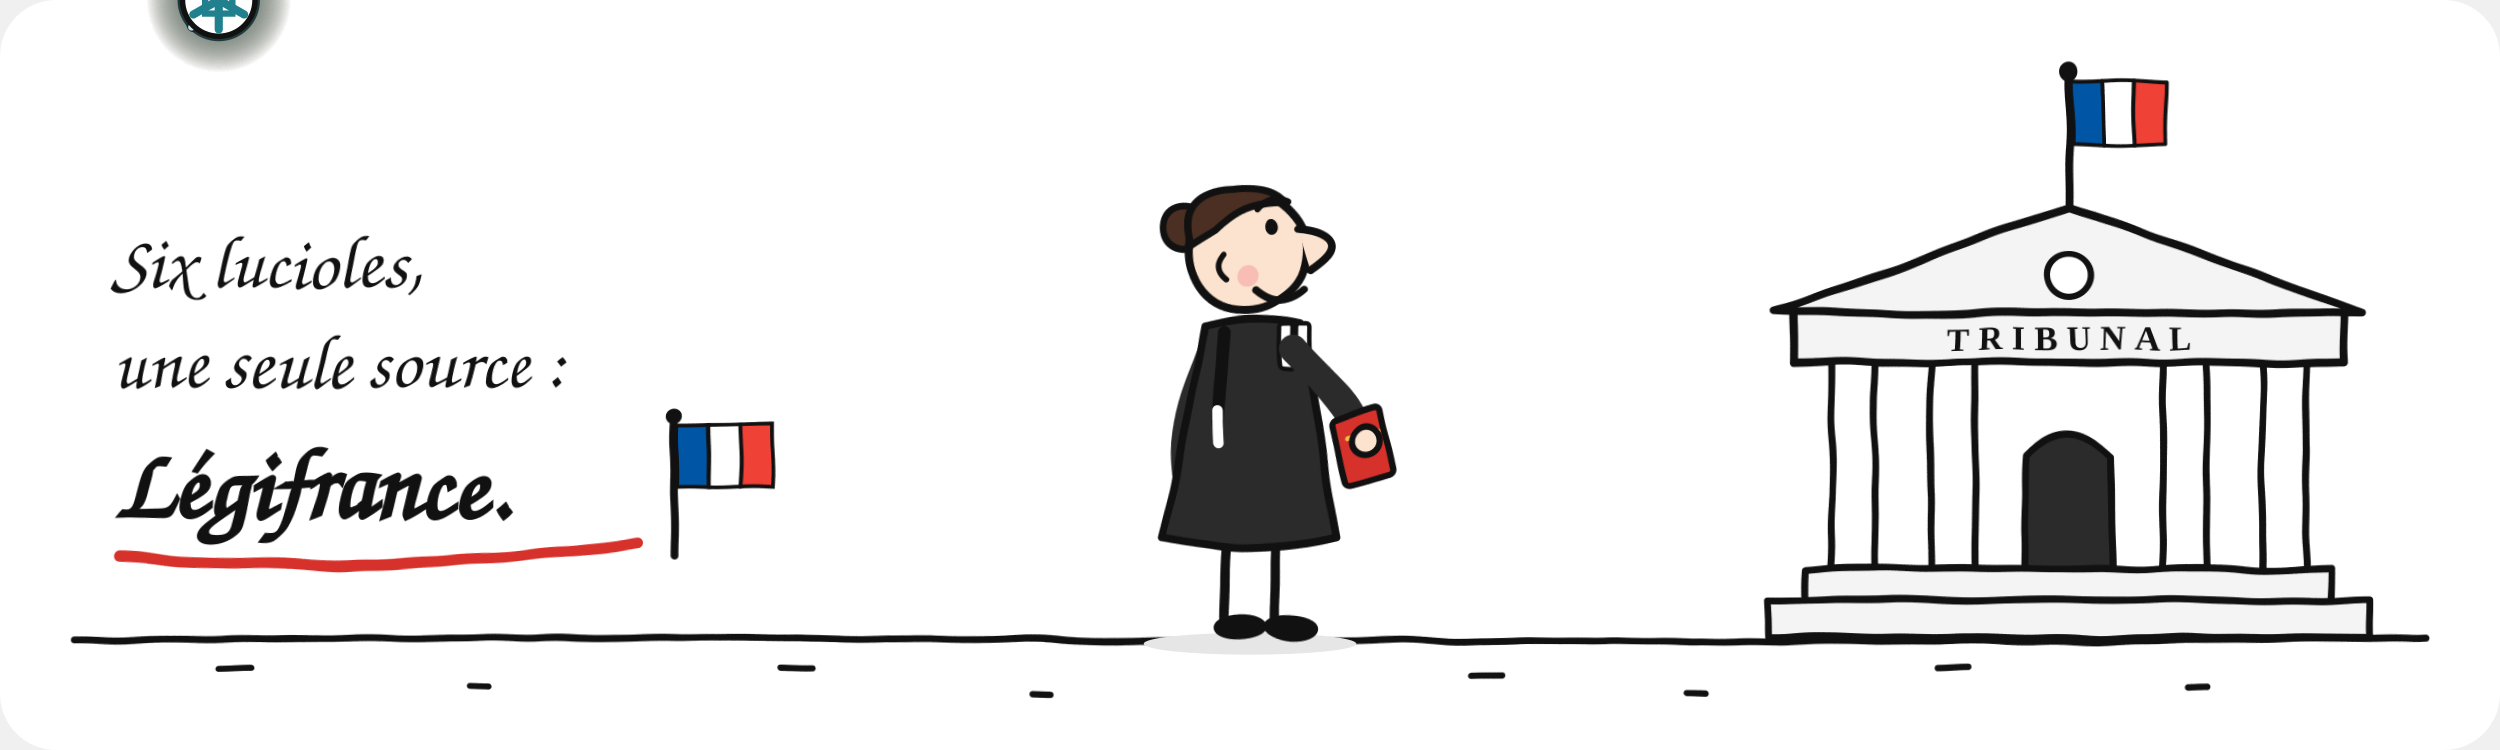
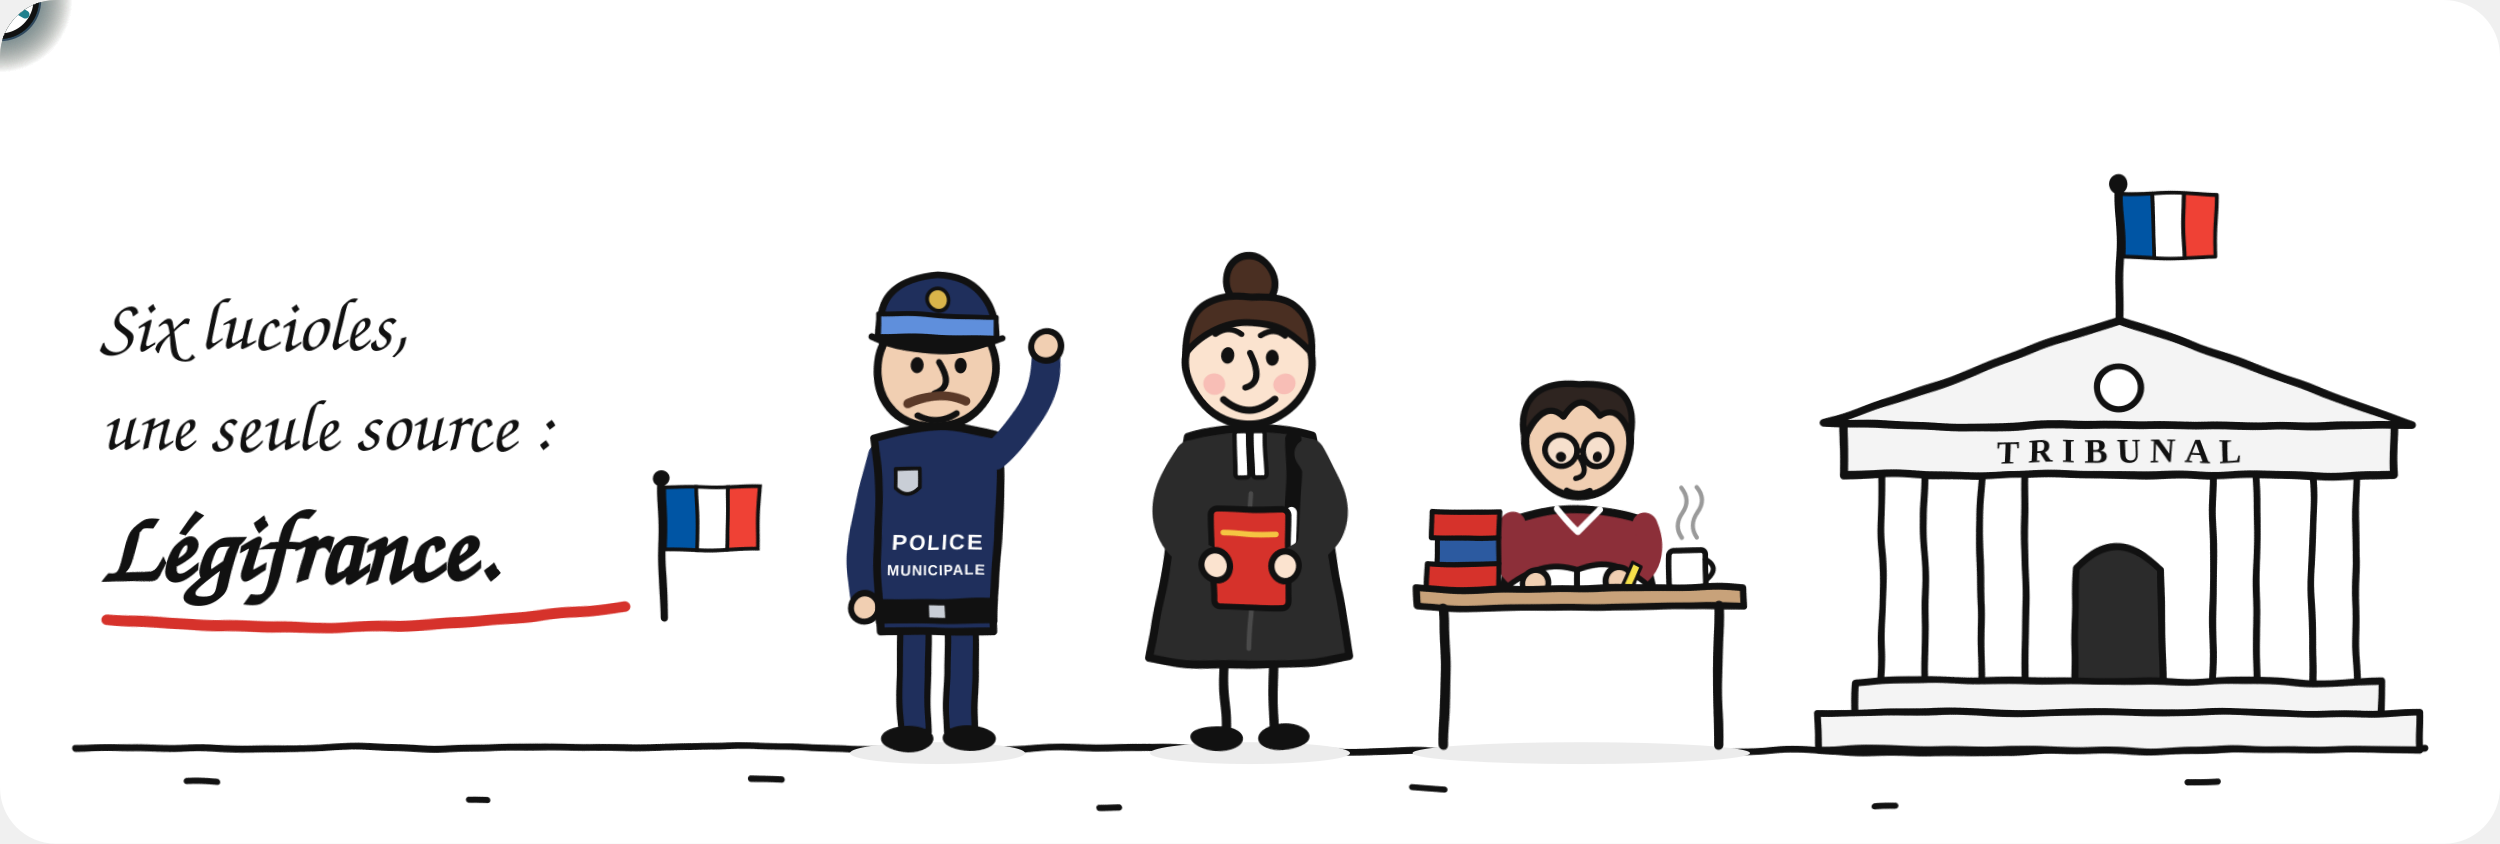
- <svg xmlns="http://www.w3.org/2000/svg" viewBox="0 0 800 240" width="800" height="240" role="img" aria-labelledby="t d">
+ <svg xmlns="http://www.w3.org/2000/svg" viewBox="0 0 800 270" width="800" height="270" role="img" aria-labelledby="t d">
  <defs>
    <clipPath id="card">
-       <rect width="800" height="240" rx="18" />
+       <rect width="800" height="270" rx="18" />
    </clipPath>
    <filter id="ink" x="-10%" y="-10%" width="120%" height="120%">
      <feTurbulence type="fractalNoise" baseFrequency="0.035" numOctaves="2" seed="1" result="n">
        <animate attributeName="seed" values="1;4;7" dur="0.36s" calcMode="discrete" repeatCount="indefinite" />
      </feTurbulence>
      <feDisplacementMap in="SourceGraphic" in2="n" scale="2.6" xChannelSelector="R" yChannelSelector="G" />
    </filter>
    <radialGradient id="glowClaude">
      <stop offset="0" stop-color="#D97757" stop-opacity="0.6" />
      <stop offset="1" stop-color="#D97757" stop-opacity="0" />
    </radialGradient>
    <radialGradient id="glowGpt">
      <stop offset="0" stop-color="#10A37F" stop-opacity="0.55" />
      <stop offset="1" stop-color="#10A37F" stop-opacity="0" />
    </radialGradient>
    <radialGradient id="glowGemini">
      <stop offset="0" stop-color="#6E7CF0" stop-opacity="0.6" />
      <stop offset="1" stop-color="#6E7CF0" stop-opacity="0" />
    </radialGradient>
    <radialGradient id="glowMistral">
      <stop offset="0" stop-color="#FF8205" stop-opacity="0.6" />
      <stop offset="1" stop-color="#FF8205" stop-opacity="0" />
    </radialGradient>
    <radialGradient id="glowGrok">
      <stop offset="0" stop-color="#5a5a5a" stop-opacity="0.5" />
      <stop offset="1" stop-color="#5a5a5a" stop-opacity="0" />
    </radialGradient>
    <radialGradient id="glowPerplexity">
      <stop offset="0" stop-color="#20808D" stop-opacity="0.55" />
      <stop offset="1" stop-color="#20808D" stop-opacity="0" />
    </radialGradient>
    <linearGradient id="geminiFill" x1="0" y1="1" x2="1" y2="0">
      <stop offset="0" stop-color="#4285F4" />
      <stop offset="0.6" stop-color="#9B72CB" />
      <stop offset="1" stop-color="#D96570" />
    </linearGradient>
    <g id="flag">
      <g stroke="#111" stroke-width="1.2">
        <rect x="0" y="0" width="10" height="20" fill="#0055A4" />
        <rect x="10" y="0" width="10" height="20" fill="#ffffff" />
        <rect x="20" y="0" width="10" height="20" fill="#EF4135" />
        <animateTransform attributeName="transform" type="skewY" values="0;-7;0;6;0" dur="1.6s" repeatCount="indefinite" />
      </g>
    </g>
    <g id="wings" stroke="#111" stroke-width="1.2">
      <ellipse cx="-5" cy="-11" rx="3.2" ry="5" fill="#ffffff" fill-opacity="0.85">
        <animate attributeName="ry" values="5;1.6;5" dur="0.12s" repeatCount="indefinite" />
      </ellipse>
      <ellipse cx="5" cy="-11" rx="3.2" ry="5" fill="#ffffff" fill-opacity="0.85">
        <animate attributeName="ry" values="5;1.6;5" dur="0.12s" repeatCount="indefinite" />
      </ellipse>
      <circle cx="0" cy="-9" r="2.6" fill="#111" />
      <path d="M-1 -11 l-3 -5 M1 -11 l3 -5" fill="none" />
    </g>
    <g id="ff-claude">
      <circle r="16" fill="url(#glowClaude)">
        <animate attributeName="r" values="13;18;13" dur="1.4s" repeatCount="indefinite" />
      </circle>
      <use href="#wings" />
      <circle r="8" fill="#ffffff" stroke="#111" stroke-width="1.2" />
      <path d="M2 0L7 0M1.62 1.18L5.66 4.11M0.62 1.9L2.16 6.66M-0.62 1.9L-2.16 6.66M-1.62 1.18L-5.66 4.11M-2 0L-7 0M-1.62 -1.18L-5.66 -4.11M-0.62 -1.9L-2.16 -6.66M0.62 -1.9L2.16 -6.66M1.62 -1.18L5.66 -4.11" stroke="#D97757" stroke-width="2.2" stroke-linecap="round" />
    </g>
    <g id="ff-gpt">
      <circle r="16" fill="url(#glowGpt)">
        <animate attributeName="r" values="13;18;13" dur="1.7s" repeatCount="indefinite" />
      </circle>
      <use href="#wings" />
      <circle r="8" fill="#ffffff" stroke="#111" stroke-width="1.2" />
      <g fill="none" stroke="#111" stroke-width="1.3">
        <ellipse cx="0" cy="-2.6" rx="2" ry="4.2" />
        <ellipse cx="0" cy="-2.6" rx="2" ry="4.2" transform="rotate(60)" />
        <ellipse cx="0" cy="-2.6" rx="2" ry="4.2" transform="rotate(120)" />
        <ellipse cx="0" cy="-2.6" rx="2" ry="4.2" transform="rotate(180)" />
        <ellipse cx="0" cy="-2.6" rx="2" ry="4.2" transform="rotate(240)" />
        <ellipse cx="0" cy="-2.6" rx="2" ry="4.2" transform="rotate(300)" />
      </g>
    </g>
    <g id="ff-gemini">
      <circle r="16" fill="url(#glowGemini)">
        <animate attributeName="r" values="13;18;13" dur="1.2s" repeatCount="indefinite" />
      </circle>
      <use href="#wings" />
      <circle r="8" fill="#ffffff" stroke="#111" stroke-width="1.2" />
      <path d="M0 -7 C0.8 -1.8 1.8 -0.8 7 0 C1.8 0.8 0.8 1.8 0 7 C-0.8 1.8 -1.8 0.8 -7 0 C-1.8 -0.8 -0.8 -1.8 0 -7 Z" fill="url(#geminiFill)" />
    </g>
    <g id="ff-mistral">
      <circle r="16" fill="url(#glowMistral)">
        <animate attributeName="r" values="13;18;13" dur="1.5s" repeatCount="indefinite" />
      </circle>
      <use href="#wings" />
      <circle r="8.5" fill="#ffffff" stroke="#111" stroke-width="1.2" />
      <g transform="translate(-5.5 -5.5)">
        <rect x="0" y="0" width="2.2" height="2.2" fill="#FFD800" />
        <rect x="8.8" y="0" width="2.2" height="2.2" fill="#FFD800" />
        <rect x="0" y="2.2" width="2.2" height="2.2" fill="#FFAF00" />
        <rect x="2.2" y="2.2" width="2.2" height="2.2" fill="#FFAF00" />
        <rect x="6.6" y="2.2" width="2.2" height="2.2" fill="#FFAF00" />
        <rect x="8.8" y="2.2" width="2.2" height="2.2" fill="#FFAF00" />
        <rect x="0" y="4.4" width="2.2" height="2.2" fill="#FF8205" />
        <rect x="4.4" y="4.4" width="2.2" height="2.2" fill="#FF8205" />
        <rect x="8.8" y="4.4" width="2.2" height="2.2" fill="#FF8205" />
        <rect x="0" y="6.6" width="2.2" height="2.2" fill="#FA500F" />
        <rect x="8.8" y="6.6" width="2.2" height="2.2" fill="#FA500F" />
        <rect x="0" y="8.8" width="2.2" height="2.2" fill="#E10500" />
        <rect x="8.8" y="8.8" width="2.2" height="2.2" fill="#E10500" />
      </g>
    </g>
    <g id="ff-grok">
      <circle r="16" fill="url(#glowGrok)">
        <animate attributeName="r" values="13;18;13" dur="1.3s" repeatCount="indefinite" />
      </circle>
      <use href="#wings" />
      <circle r="8" fill="#111" stroke="#111" stroke-width="1.2" />
      <circle r="4.6" fill="none" stroke="#ffffff" stroke-width="1.4" />
      <path d="M-5.5 5.5 L5.5 -5.5" stroke="#111" stroke-width="3.2" stroke-linecap="round" />
      <path d="M-6 6 L6 -6" stroke="#ffffff" stroke-width="1.5" stroke-linecap="round" />
    </g>
    <g id="ff-perplexity">
      <circle r="16" fill="url(#glowPerplexity)">
        <animate attributeName="r" values="13;18;13" dur="1.6s" repeatCount="indefinite" />
      </circle>
      <use href="#wings" />
      <circle r="8" fill="#ffffff" stroke="#111" stroke-width="1.2" />
      <path d="M0 -6.5 V6.5 M-5.6 -3.2 L5.6 3.2 M-5.6 3.2 L5.6 -3.2" stroke="#20808D" stroke-width="1.8" stroke-linecap="round" />
      <rect x="-3" y="-3" width="6" height="6" fill="none" stroke="#20808D" stroke-width="1.4" />
    </g>
  </defs>
  <g clip-path="url(#card)">
-     <rect width="800" height="240" fill="#ffffff" />
+     <rect width="800" height="270" fill="#ffffff" />
    <g filter="url(#ink)" stroke="#111" stroke-linecap="round" fill="none">
-       <path d="M24 205 C220 202 520 208 776 204" stroke-width="2.2" />
-       <path d="M70 214h10M150 220h6M250 214h10M330 222h6M470 216h10M540 222h6M620 214h10M700 220h6" stroke-width="2" />
+       <path d="M24 240 C220 237 520 243 776 239" stroke-width="2.2" />
+       <path d="M60 250h10M150 256h6M240 250h10M352 258h6M452 252h10M600 258h6M700 250h10" stroke-width="2" />
+     </g>
+     <g fill="#ececec">
+       <ellipse cx="300" cy="241" rx="28" ry="3.5" />
+       <ellipse cx="400" cy="241" rx="32" ry="3.5" />
+       <ellipse cx="506" cy="241" rx="54" ry="3.5" />
    </g>
    <g filter="url(#ink)" fill="#111" font-family="'Segoe Print', 'Chalkboard SE', 'Comic Sans MS', 'Comic Neue', cursive">
-       <text x="36" y="92" font-size="24">Six lucioles,</text>
-       <text x="36" y="124" font-size="24">une seule source :</text>
-       <text x="36" y="166" font-size="32" font-weight="700" textLength="168" lengthAdjust="spacingAndGlyphs">Légifrance.</text>
-       <path d="M38 178 Q120 185 204 174" fill="none" stroke="#d6322b" stroke-width="3.5" stroke-linecap="round" />
+       <text x="32" y="112" font-size="24">Six lucioles,</text>
+       <text x="32" y="144" font-size="24">une seule source :</text>
+       <text x="32" y="186" font-size="32" font-weight="700" textLength="168" lengthAdjust="spacingAndGlyphs">Légifrance.</text>
+       <path d="M34 198 Q116 205 200 194" fill="none" stroke="#d6322b" stroke-width="3.5" stroke-linecap="round" />
    </g>
    <g filter="url(#ink)">
-       <line x1="216" y1="134" x2="216" y2="178" stroke="#111" stroke-width="2.4" stroke-linecap="round" />
-       <circle cx="216" cy="133" r="2.6" fill="#111" />
-       <use href="#flag" transform="translate(217 136)" />
-     </g>
-     <g filter="url(#ink)" stroke="#111" stroke-linejoin="round" stroke-linecap="round">
+       <line x1="212" y1="154" x2="212" y2="198" stroke="#111" stroke-width="2.4" stroke-linecap="round" />
+       <circle cx="212" cy="153" r="2.6" fill="#111" />
+       <use href="#flag" transform="translate(213 156)" />
+     </g>
+     <g filter="url(#ink)" stroke="#111" stroke-linejoin="round" stroke-linecap="round" transform="translate(16 36)">
      <line x1="662" y1="66" x2="662" y2="24" stroke-width="2.4" />
      <circle cx="662" cy="23" r="2.6" fill="#111" />
      <use href="#flag" transform="translate(663 26)" />
      <polygon points="568,100 662,66 756,100" fill="#f4f4f4" stroke-width="2.5" />
      <circle cx="662" cy="88" r="7" fill="#ffffff" stroke-width="2" />
      <rect x="574" y="100" width="176" height="16" fill="#f4f4f4" stroke-width="2.5" />
      <text x="662" y="112" text-anchor="middle" font-family="Georgia, 'Times New Roman', serif" font-size="11" font-weight="700" letter-spacing="3" fill="#111" stroke="none">TRIBUNAL</text>
      <g fill="#ffffff" stroke-width="2.2">
        <rect x="586" y="116" width="14" height="66" />
        <rect x="618" y="116" width="14" height="66" />
        <rect x="692" y="116" width="14" height="66" />
        <rect x="724" y="116" width="14" height="66" />
      </g>
      <path d="M648 182 V146 Q662 132 676 146 V182" fill="#2b2b2b" stroke-width="2.2" />
      <rect x="578" y="182" width="168" height="10" fill="#f4f4f4" stroke-width="2.2" />
      <rect x="566" y="192" width="192" height="12" fill="#f4f4f4" stroke-width="2.2" />
    </g>
-     <g transform="translate(70 0)">
-       <ellipse cx="330" cy="206" rx="34" ry="3.5" fill="#e6e6e6" />
-       <g filter="url(#ink)" stroke="#111" stroke-linecap="round" stroke-linejoin="round">
-         <animateTransform attributeName="transform" type="translate" values="0 0;0 -2.5;0 0" dur="0.45s" repeatCount="indefinite" />
-         <g>
-           <line x1="322" y1="165" x2="322" y2="199" stroke-width="3" />
-           <ellipse cx="327" cy="201" rx="8" ry="3.5" fill="#111" />
-           <animateTransform attributeName="transform" type="rotate" values="22 322 165;-22 322 165;22 322 165" dur="0.9s" repeatCount="indefinite" />
-         </g>
-         <g>
-           <line x1="338" y1="165" x2="338" y2="199" stroke-width="3" />
-           <ellipse cx="343" cy="201" rx="8" ry="3.5" fill="#111" />
-           <animateTransform attributeName="transform" type="rotate" values="-22 338 165;22 338 165;-22 338 165" dur="0.9s" repeatCount="indefinite" />
-         </g>
-         <g>
-           <path d="M318 112 Q306 138 310 158" fill="none" stroke="#2b2b2b" stroke-width="9" />
-           <circle cx="310" cy="160" r="4.5" fill="#fbe3cf" stroke-width="2" />
-           <animateTransform attributeName="transform" type="rotate" values="-14 318 112;14 318 112;-14 318 112" dur="0.9s" repeatCount="indefinite" />
-         </g>
-         <path d="M316 104 Q330 100 346 104 L358 172 Q331 178 302 172 Z" fill="#2b2b2b" stroke-width="2.5" />
-         <path d="M322 106 L320 136" fill="none" stroke-width="4" />
-         <path d="M320 132 L320 142" fill="none" stroke="#ffffff" stroke-width="3.5" />
-         <rect x="339.5" y="104" width="4.2" height="14" rx="1" fill="#ffffff" stroke-width="1.4" />
-         <rect x="344.8" y="104" width="4.2" height="14" rx="1" fill="#ffffff" stroke-width="1.4" />
-         <g>
-           <path d="M344 112 Q360 128 366 140" fill="none" stroke="#2b2b2b" stroke-width="9" />
-           <rect x="358" y="132" width="16" height="22" rx="1.5" fill="#d6322b" stroke-width="2" transform="rotate(-15 366 143)" />
-           <line x1="361" y1="140" x2="371" y2="138" stroke="#f5c542" stroke-width="1.6" />
-           <circle cx="367" cy="141" r="4.5" fill="#fbe3cf" stroke-width="2" />
-           <animateTransform attributeName="transform" type="rotate" values="4 344 112;-4 344 112;4 344 112" dur="0.9s" repeatCount="indefinite" />
-         </g>
-         <g transform="rotate(-8 332 100)">
-           <circle cx="313" cy="70" r="7" fill="#4a2f22" stroke-width="2.2" />
-           <circle cx="332" cy="80" r="19" fill="#fbe3cf" stroke-width="2.5" />
-           <path d="M314 76 Q312 58 330 60 Q342 60 346 66 Q332 64 322 72 Z" fill="#4a2f22" stroke-width="2.2" />
-           <path d="M349 75 Q368 80 351 89" fill="#fbe3cf" stroke-width="2.5" />
-           <path d="M324 80 Q320 84 324 88" fill="none" stroke-width="1.8" />
-           <path d="M337 67 Q342 63 347 66" fill="none" stroke-width="2" />
-           <ellipse cx="341" cy="73" rx="2" ry="2.6" fill="#111" stroke="none">
-             <animate attributeName="ry" values="2.6;2.6;0.4;2.6" keyTimes="0;0.9;0.95;1" dur="3.6s" repeatCount="indefinite" />
-           </ellipse>
-           <circle cx="331" cy="88" r="3.5" fill="#f6a5a5" stroke="none" opacity="0.6" />
-           <path d="M333 93 Q340 101 348 95" fill="none" stroke-width="2.4" />
-         </g>
-       </g>
-       <g>
-         <g>
-           <use href="#ff-claude" transform="scale(1.45)" />
-           <animateTransform attributeName="transform" type="translate" values="0 0;0 -2.5;0 0" dur="1.1s" repeatCount="indefinite" />
-         </g>
-         <animateMotion dur="9s" begin="0s" repeatCount="indefinite" path="M218 50 a118 23 0 1 1 236 0 a118 23 0 1 1 -236 0" />
-       </g>
-       <g>
-         <g>
-           <use href="#ff-gpt" transform="scale(1.45)" />
-           <animateTransform attributeName="transform" type="translate" values="0 0;0 -2.5;0 0" dur="1.3s" repeatCount="indefinite" />
-         </g>
-         <animateMotion dur="9s" begin="-1.5s" repeatCount="indefinite" path="M218 50 a118 23 0 1 1 236 0 a118 23 0 1 1 -236 0" />
-       </g>
-       <g>
-         <g>
-           <use href="#ff-gemini" transform="scale(1.45)" />
-           <animateTransform attributeName="transform" type="translate" values="0 0;0 -2.5;0 0" dur="0.9s" repeatCount="indefinite" />
-         </g>
-         <animateMotion dur="9s" begin="-4.5s" repeatCount="indefinite" path="M218 50 a118 23 0 1 1 236 0 a118 23 0 1 1 -236 0" />
-       </g>
-       <g>
-         <g>
-           <use href="#ff-mistral" transform="scale(1.45)" />
-           <animateTransform attributeName="transform" type="translate" values="0 0;0 -2.5;0 0" dur="1.2s" repeatCount="indefinite" />
-         </g>
-         <animateMotion dur="9s" begin="-3s" repeatCount="indefinite" path="M218 50 a118 23 0 1 1 236 0 a118 23 0 1 1 -236 0" />
-       </g>
-       <g>
-         <g>
-           <use href="#ff-grok" transform="scale(1.45)" />
-           <animateTransform attributeName="transform" type="translate" values="0 0;0 -2.5;0 0" dur="1s" repeatCount="indefinite" />
-         </g>
-         <animateMotion dur="9s" begin="-6s" repeatCount="indefinite" path="M218 50 a118 23 0 1 1 236 0 a118 23 0 1 1 -236 0" />
-       </g>
-       <g>
-         <g>
-           <use href="#ff-perplexity" transform="scale(1.45)" />
-           <animateTransform attributeName="transform" type="translate" values="0 0;0 -2.5;0 0" dur="1.25s" repeatCount="indefinite" />
-         </g>
-         <animateMotion dur="9s" begin="-7.5s" repeatCount="indefinite" path="M218 50 a118 23 0 1 1 236 0 a118 23 0 1 1 -236 0" />
-       </g>
+     <g filter="url(#ink)" stroke="#111" stroke-linecap="round" stroke-linejoin="round">
+       <rect x="288" y="198" width="9" height="36" fill="#1f2f5c" stroke-width="2" />
+       <rect x="303" y="198" width="9" height="36" fill="#1f2f5c" stroke-width="2" />
+       <ellipse cx="290" cy="236" rx="8" ry="3.5" fill="#111" />
+       <ellipse cx="310" cy="236" rx="8" ry="3.5" fill="#111" />
+       <path d="M282 146 Q273 170 277 192" fill="none" stroke="#1f2f5c" stroke-width="9" />
+       <circle cx="277" cy="194" r="4.5" fill="#f1cfb2" stroke-width="2" />
+       <path d="M280 140 Q300 134 320 140 L318 202 L282 202 Z" fill="#1f2f5c" stroke-width="2.5" />
+       <rect x="281" y="192" width="38" height="7" fill="#111" stroke-width="1" />
+       <rect x="297" y="193" width="6" height="5" fill="#c9ced6" stroke-width="1" />
+       <path d="M286 150 h8 v6 q-4 4 -8 0 Z" fill="#c9ced6" stroke-width="1.2" />
+       <text x="300" y="176" text-anchor="middle" font-family="Arial, Helvetica, sans-serif" font-size="7" font-weight="700" letter-spacing="0.6" fill="#ffffff" stroke="none">POLICE</text>
+       <text x="300" y="184" text-anchor="middle" font-family="Arial, Helvetica, sans-serif" font-size="4.6" font-weight="700" letter-spacing="0.3" fill="#ffffff" stroke="none">MUNICIPALE</text>
+       <g>
+         <path d="M318 146 Q334 134 335 114" fill="none" stroke="#1f2f5c" stroke-width="9" />
+         <circle cx="335" cy="111" r="4.8" fill="#f1cfb2" stroke-width="2" />
+         <animateTransform attributeName="transform" type="rotate" values="-8 318 146;12 318 146;-8 318 146" dur="1.1s" repeatCount="indefinite" />
+       </g>
+       <circle cx="300" cy="118" r="19" fill="#f1cfb2" stroke-width="2.5" />
+       <ellipse cx="293" cy="117" rx="2" ry="2.5" fill="#111" stroke="none">
+         <animate attributeName="ry" values="2.5;2.5;0.4;2.5" keyTimes="0;0.9;0.95;1" dur="4.2s" repeatCount="indefinite" />
+       </ellipse>
+       <ellipse cx="307" cy="117" rx="2" ry="2.5" fill="#111" stroke="none">
+         <animate attributeName="ry" values="2.5;2.5;0.4;2.5" keyTimes="0;0.9;0.95;1" dur="4.2s" repeatCount="indefinite" />
+       </ellipse>
+       <path d="M300 116 Q305 124 299 126" fill="none" stroke-width="2" />
+       <path d="M291 129 Q300 125 309 129" fill="none" stroke="#5b3a29" stroke-width="3" />
+       <path d="M294 133 Q300 137 306 133" fill="none" stroke-width="2" />
+       <path d="M281 108 Q281 89 300 88 Q319 89 319 108 Z" fill="#1f2f5c" stroke-width="2.2" />
+       <rect x="281" y="101" width="38" height="7" fill="#5f8fdc" stroke-width="1.6" />
+       <circle cx="300" cy="96" r="3.5" fill="#d9b44a" stroke-width="1.2" />
+       <path d="M279 108 Q300 117 321 108" fill="#111" stroke-width="2" />
+     </g>
+     <g filter="url(#ink)" stroke="#111" stroke-linecap="round" stroke-linejoin="round">
+       <line x1="392" y1="204" x2="392" y2="233" stroke-width="3" />
+       <line x1="408" y1="204" x2="408" y2="233" stroke-width="3" />
+       <ellipse cx="389" cy="236" rx="8" ry="3.5" fill="#111" />
+       <ellipse cx="411" cy="236" rx="8" ry="3.5" fill="#111" />
+       <path d="M380 140 Q400 134 420 140 L432 210 Q400 216 368 210 Z" fill="#2b2b2b" stroke-width="2.5" />
+       <path d="M400 158 L400 208" fill="none" stroke="#4a4a4a" stroke-width="1.5" />
+       <path d="M414 141 L413 172" fill="none" stroke-width="5" />
+       <path d="M413 164 L413 173" fill="none" stroke="#ffffff" stroke-width="3.6" />
+       <rect x="395" y="138" width="4.4" height="15" rx="1" fill="#ffffff" stroke-width="1.4" />
+       <rect x="400.6" y="138" width="4.4" height="15" rx="1" fill="#ffffff" stroke-width="1.4" />
+       <rect x="388" y="163" width="24" height="31" rx="2" fill="#d6322b" stroke-width="2" />
+       <line x1="392" y1="171" x2="408" y2="171" stroke="#f5c542" stroke-width="1.8" />
+       <path d="M381 146 Q364 172 389 181" fill="none" stroke="#2b2b2b" stroke-width="10" />
+       <path d="M419 146 Q436 172 411 181" fill="none" stroke="#2b2b2b" stroke-width="10" />
+       <circle cx="389" cy="181" r="4.6" fill="#fbe3cf" stroke-width="2" />
+       <circle cx="411" cy="181" r="4.6" fill="#fbe3cf" stroke-width="2" />
+       <g>
+         <animateTransform attributeName="transform" type="rotate" values="-4 400 138;4 400 138;-4 400 138" dur="5s" repeatCount="indefinite" />
+         <circle cx="400" cy="90" r="8" fill="#4a2f22" stroke-width="2.2" />
+         <circle cx="400" cy="116" r="20" fill="#fbe3cf" stroke-width="2.5" />
+         <path d="M380 113 Q379 93 400 95 Q421 93 420 113 Q412 103 400 103 Q388 103 380 113 Z" fill="#4a2f22" stroke-width="2.2" />
+         <path d="M389 107 Q393 104 397 107" fill="none" stroke-width="1.8" />
+         <path d="M403 107 Q407 104 411 107" fill="none" stroke-width="1.8" />
+         <ellipse cx="393" cy="114" rx="2" ry="2.6" fill="#111" stroke="none">
+           <animate attributeName="ry" values="2.6;2.6;0.4;2.6" keyTimes="0;0.9;0.95;1" dur="3.6s" repeatCount="indefinite" />
+         </ellipse>
+         <ellipse cx="407" cy="114" rx="2" ry="2.6" fill="#111" stroke="none">
+           <animate attributeName="ry" values="2.6;2.6;0.4;2.6" keyTimes="0;0.9;0.95;1" dur="3.6s" repeatCount="indefinite" />
+         </ellipse>
+         <path d="M400 113 Q405 122 399 124" fill="none" stroke-width="2" />
+         <circle cx="389" cy="123" r="3.5" fill="#f6a5a5" stroke="none" opacity="0.6" />
+         <circle cx="411" cy="123" r="3.5" fill="#f6a5a5" stroke="none" opacity="0.6" />
+         <path d="M392 128 Q400 135 408 128" fill="none" stroke-width="2.3" />
+       </g>
+     </g>
+     <g filter="url(#ink)" stroke="#111" stroke-linecap="round" stroke-linejoin="round">
+       <path d="M486 166 Q505 160 524 166 L529 190 L481 190 Z" fill="#8c2f39" stroke-width="2.5" />
+       <path d="M498 163 L505 170 L512 163" fill="none" stroke="#ffffff" stroke-width="2" />
+       <g>
+         <animateTransform attributeName="transform" type="rotate" values="0 505 160;5 505 160;0 505 160" dur="2.2s" repeatCount="indefinite" />
+         <circle cx="505" cy="142" r="17" fill="#f1cfb2" stroke-width="2.5" />
+         <path d="M488 140 Q485 121 505 123 Q525 121 522 140 Q518 129 512 133 Q506 124 500 133 Q494 127 488 140 Z" fill="#2e2420" stroke-width="2" />
+         <circle cx="499" cy="144" r="5" fill="#ffffff" fill-opacity="0.35" stroke-width="1.8" />
+         <circle cx="511" cy="144" r="5" fill="#ffffff" fill-opacity="0.35" stroke-width="1.8" />
+         <path d="M504 144 L506 144" stroke-width="1.6" />
+         <circle cx="499" cy="146" r="1.6" fill="#111" stroke="none" />
+         <circle cx="511" cy="146" r="1.6" fill="#111" stroke="none" />
+         <path d="M505 146 Q509 152 504 153" fill="none" stroke-width="1.8" />
+         <path d="M501 157 Q505 159 509 157" fill="none" stroke-width="1.8" />
+       </g>
+       <path d="M484 168 Q478 182 492 186" fill="none" stroke="#8c2f39" stroke-width="8" />
+       <path d="M526 168 Q532 182 518 186" fill="none" stroke="#8c2f39" stroke-width="8" />
+       <path d="M482 188 Q493 178 505 182 L505 190 Q493 186 482 190 Z" fill="#ffffff" stroke-width="1.8" />
+       <path d="M528 188 Q517 178 505 182 L505 190 Q517 186 528 190 Z" fill="#ffffff" stroke-width="1.8" />
+       <circle cx="492" cy="186" r="4.2" fill="#f1cfb2" stroke-width="1.8" />
+       <circle cx="518" cy="186" r="4.2" fill="#f1cfb2" stroke-width="1.8" />
+       <rect x="520" y="180" width="3" height="10" fill="#f5e04a" stroke-width="1" transform="rotate(25 521 185)" />
+       <rect x="458" y="164" width="22" height="8" fill="#d6322b" stroke-width="1.6" />
+       <rect x="460" y="172" width="20" height="8" fill="#2c5aa0" stroke-width="1.6" />
+       <rect x="457" y="180" width="23" height="8" fill="#d6322b" stroke-width="1.6" />
+       <rect x="534" y="176" width="12" height="12" rx="1.5" fill="#ffffff" stroke-width="1.8" />
+       <path d="M546 179 q5 3 0 7" fill="none" stroke-width="1.6" />
+       <path d="M538 172 q-3 -4 0 -8 q3 -4 0 -8 M543 172 q-3 -4 0 -8 q3 -4 0 -8" fill="none" stroke="#9a9a9a" stroke-width="1.4">
+         <animate attributeName="opacity" values="0;0.9;0" dur="2.4s" repeatCount="indefinite" />
+         <animateTransform attributeName="transform" type="translate" values="0 2;0 -4" dur="2.4s" repeatCount="indefinite" />
+       </path>
+       <rect x="454" y="188" width="104" height="6" fill="#c8a27a" stroke-width="2.2" />
+       <line x1="462" y1="194" x2="462" y2="238" stroke-width="3" />
+       <line x1="550" y1="194" x2="550" y2="238" stroke-width="3" />
+     </g>
+     <g>
+       <g>
+         <use href="#ff-claude" transform="scale(1.45)" />
+         <animateTransform attributeName="transform" type="translate" values="0 0;0 -2.5;0 0" dur="1.1s" repeatCount="indefinite" />
+       </g>
+       <animateMotion dur="9s" begin="0s" repeatCount="indefinite" path="M282 50 a118 23 0 1 1 236 0 a118 23 0 1 1 -236 0" />
+     </g>
+     <g>
+       <g>
+         <use href="#ff-gpt" transform="scale(1.45)" />
+         <animateTransform attributeName="transform" type="translate" values="0 0;0 -2.5;0 0" dur="1.3s" repeatCount="indefinite" />
+       </g>
+       <animateMotion dur="9s" begin="-1.5s" repeatCount="indefinite" path="M282 50 a118 23 0 1 1 236 0 a118 23 0 1 1 -236 0" />
+     </g>
+     <g>
+       <g>
+         <use href="#ff-mistral" transform="scale(1.45)" />
+         <animateTransform attributeName="transform" type="translate" values="0 0;0 -2.5;0 0" dur="1.2s" repeatCount="indefinite" />
+       </g>
+       <animateMotion dur="9s" begin="-3s" repeatCount="indefinite" path="M282 50 a118 23 0 1 1 236 0 a118 23 0 1 1 -236 0" />
+     </g>
+     <g>
+       <g>
+         <use href="#ff-gemini" transform="scale(1.45)" />
+         <animateTransform attributeName="transform" type="translate" values="0 0;0 -2.5;0 0" dur="0.9s" repeatCount="indefinite" />
+       </g>
+       <animateMotion dur="9s" begin="-4.5s" repeatCount="indefinite" path="M282 50 a118 23 0 1 1 236 0 a118 23 0 1 1 -236 0" />
+     </g>
+     <g>
+       <g>
+         <use href="#ff-grok" transform="scale(1.45)" />
+         <animateTransform attributeName="transform" type="translate" values="0 0;0 -2.5;0 0" dur="1s" repeatCount="indefinite" />
+       </g>
+       <animateMotion dur="9s" begin="-6s" repeatCount="indefinite" path="M282 50 a118 23 0 1 1 236 0 a118 23 0 1 1 -236 0" />
+     </g>
+     <g>
+       <g>
+         <use href="#ff-perplexity" transform="scale(1.45)" />
+         <animateTransform attributeName="transform" type="translate" values="0 0;0 -2.5;0 0" dur="1.25s" repeatCount="indefinite" />
+       </g>
+       <animateMotion dur="9s" begin="-7.5s" repeatCount="indefinite" path="M282 50 a118 23 0 1 1 236 0 a118 23 0 1 1 -236 0" />
    </g>
  </g>
</svg>
